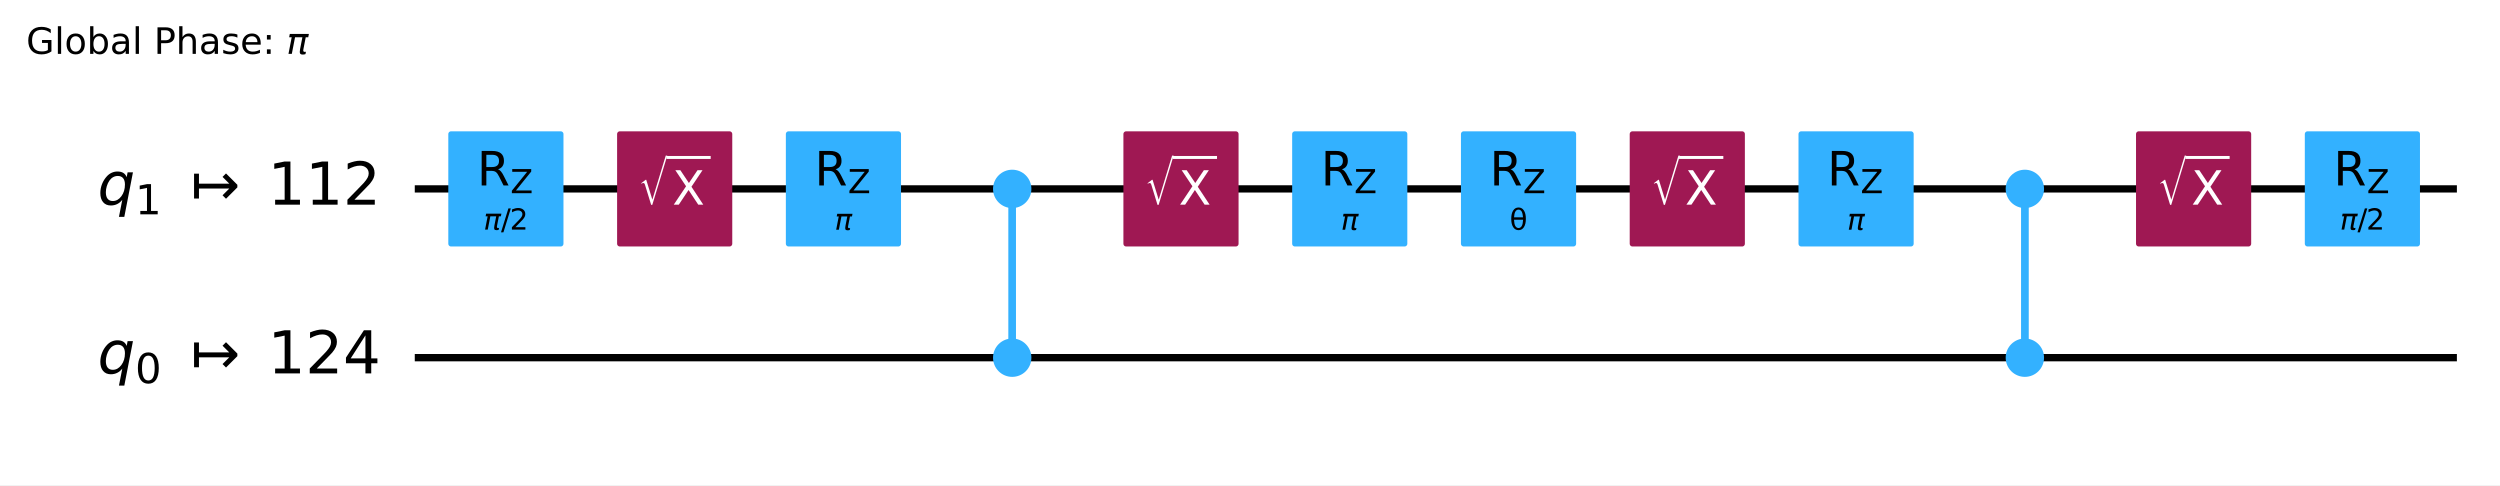
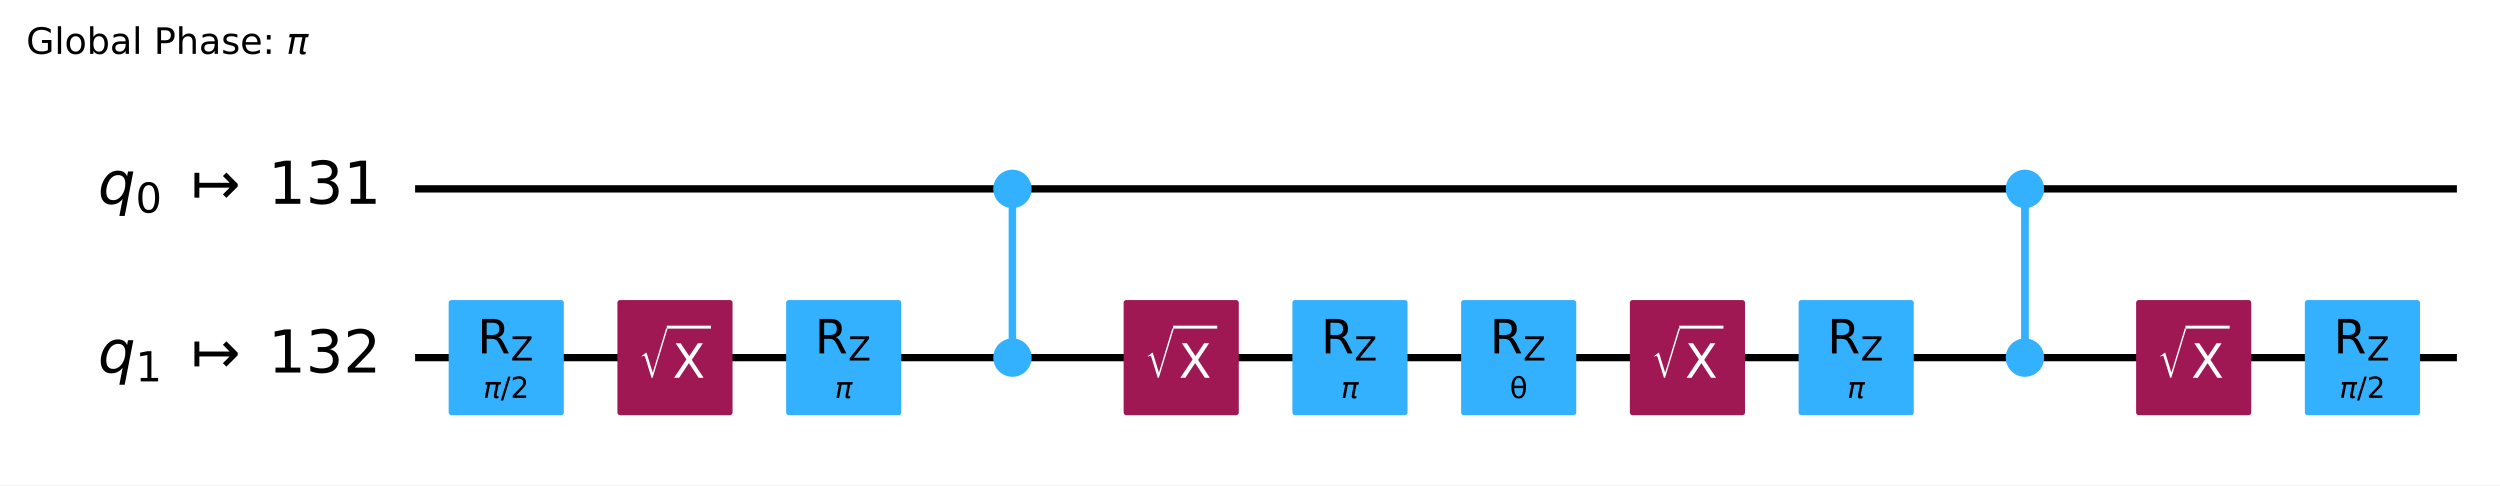
- <svg xmlns="http://www.w3.org/2000/svg" xmlns:xlink="http://www.w3.org/1999/xlink" width="686.64pt" height="133.25pt" version="1.1" viewBox="0 0 686.64 133.25">
+ <svg xmlns="http://www.w3.org/2000/svg" xmlns:xlink="http://www.w3.org/1999/xlink" width="686.75pt" height="133.25pt" version="1.1" viewBox="0 0 686.75 133.25">
  <defs>
    <style type="text/css">*{stroke-linejoin: round; stroke-linecap: butt}</style>
  </defs>
-   <path d="m0 133.25h686.64v-133.25h-686.64z" fill="#ffffff" />
-   <path d="m113.92 51.882h560.88" clip-path="url(#96387afc326)" fill="none" stroke="#000000" stroke-linecap="square" stroke-width="2" />
-   <path d="m113.92 98.236h560.88" clip-path="url(#96387afc326)" fill="none" stroke="#000000" stroke-linecap="square" stroke-width="2" />
-   <g transform="translate(7.2 14.798) scale(.1 -.1)">
+   <path d="m0 133.25h686.75v-133.25h-686.75z" fill="#ffffff" />
+   <path d="m114.03 51.883h560.88" clip-path="url(#96387afc326)" fill="none" stroke="#000000" stroke-linecap="square" stroke-width="2" />
+   <path d="m114.03 98.237h560.88" clip-path="url(#96387afc326)" fill="none" stroke="#000000" stroke-linecap="square" stroke-width="2" />
+   <g transform="translate(7.2 14.8) scale(.1 -.1)">
    <defs>
-       <path id="DejaVuSans-47" transform="scale(.015625)" d="m3809 666v1253h-1031v519h1656v-2004q-365-259-806-392-440-133-940-133-1094 0-1712 639-617 640-617 1780 0 1144 617 1783 618 639 1712 639 456 0 867-113 411-112 758-331v-672q-350 297-744 447t-828 150q-857 0-1287-478-429-478-429-1425 0-944 429-1422 430-478 1287-478 334 0 596 58 263 58 472 180z" />
-       <path id="DejaVuSans-6c" transform="scale(.015625)" d="m603 4863h575v-4863h-575v4863z" />
-       <path id="DejaVuSans-6f" transform="scale(.015625)" d="m1959 3097q-462 0-731-361t-269-989 267-989q268-361 733-361 460 0 728 362 269 363 269 988 0 622-269 986-268 364-728 364zm0 487q750 0 1178-488 429-487 429-1349 0-859-429-1349-428-489-1178-489-753 0-1180 489-426 490-426 1349 0 862 426 1349 427 488 1180 488z" />
-       <path id="DejaVuSans-62" transform="scale(.015625)" d="m3116 1747q0 634-261 995t-717 361q-457 0-718-361t-261-995 261-995 718-361q456 0 717 361t261 995zm-1957 1222q182 312 458 463 277 152 661 152 638 0 1036-506 399-506 399-1331t-399-1332q-398-506-1036-506-384 0-661 152-276 152-458 464v-525h-578v4863h578v-1894z" />
-       <path id="DejaVuSans-61" transform="scale(.015625)" d="m2194 1759q-697 0-966-159t-269-544q0-306 202-486 202-179 548-179 479 0 768 339t289 901v128h-572zm1147 238v-1997h-575v531q-197-318-491-470t-719-152q-537 0-855 302-317 302-317 808 0 590 395 890 396 300 1180 300h807v57q0 397-261 614t-733 217q-300 0-585-72-284-72-546-216v532q315 122 612 182 297 61 578 61 760 0 1135-394 375-393 375-1193z" />
-       <path id="DejaVuSans-50" transform="scale(.015625)" d="m1259 4147v-1753h794q441 0 681 228 241 228 241 650 0 419-241 647-240 228-681 228h-794zm-631 519h1425q785 0 1186-355 402-355 402-1039 0-691-402-1044-401-353-1186-353h-794v-1875h-631v4666z" />
-       <path id="DejaVuSans-68" transform="scale(.015625)" d="m3513 2113v-2113h-575v2094q0 497-194 743-194 247-581 247-466 0-735-297-269-296-269-809v-1978h-578v4863h578v-1907q207 316 486 472 280 156 646 156 603 0 912-373 310-373 310-1098z" />
-       <path id="DejaVuSans-73" transform="scale(.015625)" d="m2834 3397v-544q-243 125-506 187-262 63-544 63-428 0-642-131t-214-394q0-200 153-314t616-217l197-44q612-131 870-370t258-667q0-488-386-773-386-284-1061-284-281 0-586 55t-642 164v594q319-166 628-249 309-82 613-82 406 0 624 139 219 139 219 392 0 234-158 359-157 125-692 241l-200 47q-534 112-772 345-237 233-237 639 0 494 350 762 350 269 994 269 318 0 599-47 282-46 519-140z" />
-       <path id="DejaVuSans-65" transform="scale(.015625)" d="m3597 1894v-281h-2644q38-594 358-905t892-311q331 0 642 81t618 244v-544q-310-131-635-200t-659-69q-838 0-1327 487-489 488-489 1320 0 859 464 1363 464 505 1252 505 706 0 1117-455 411-454 411-1235zm-575 169q-6 471-264 752-258 282-683 282-481 0-770-272t-333-766l2050 4z" />
-       <path id="DejaVuSans-3a" transform="scale(.015625)" d="m750 794h659v-794h-659v794zm0 2515h659v-793h-659v793z" />
-       <path id="DejaVuSans-Oblique-3c0" transform="scale(.015625)" d="m584 3500h3354l-113-575h-441l-418-2150q-44-225 15-325 57-97 228-97 47 0 116 10 72 6 94 9l-81-416q-116-40-235-59-122-19-237-19-375 0-478 203-104 207 3 757l406 2087h-1291l-568-2925h-588l569 2925h-447l112 575z" />
+       <path id="DejaVuSans-2a" transform="scale(.015625)" d="m3809 666v1253h-1031v519h1656v-2004q-365-259-806-392-440-133-940-133-1094 0-1712 639-617 640-617 1780 0 1144 617 1783 618 639 1712 639 456 0 867-113 411-112 758-331v-672q-350 297-744 447t-828 150q-857 0-1287-478-429-478-429-1425 0-944 429-1422 430-478 1287-478 334 0 596 58 263 58 472 180z" />
+       <path id="DejaVuSans-4f" transform="scale(.015625)" d="m603 4863h575v-4863h-575v4863z" />
+       <path id="DejaVuSans-52" transform="scale(.015625)" d="m1959 3097q-462 0-731-361t-269-989 267-989q268-361 733-361 460 0 728 362 269 363 269 988 0 622-269 986-268 364-728 364zm0 487q750 0 1178-488 429-487 429-1349 0-859-429-1349-428-489-1178-489-753 0-1180 489-426 490-426 1349 0 862 426 1349 427 488 1180 488z" />
+       <path id="DejaVuSans-45" transform="scale(.015625)" d="m3116 1747q0 634-261 995t-717 361q-457 0-718-361t-261-995 261-995 718-361q456 0 717 361t261 995zm-1957 1222q182 312 458 463 277 152 661 152 638 0 1036-506 399-506 399-1331t-399-1332q-398-506-1036-506-384 0-661 152-276 152-458 464v-525h-578v4863h578v-1894z" />
+       <path id="DejaVuSans-44" transform="scale(.015625)" d="m2194 1759q-697 0-966-159t-269-544q0-306 202-486 202-179 548-179 479 0 768 339t289 901v128h-572zm1147 238v-1997h-575v531q-197-318-491-470t-719-152q-537 0-855 302-317 302-317 808 0 590 395 890 396 300 1180 300h807v57q0 397-261 614t-733 217q-300 0-585-72-284-72-546-216v532q315 122 612 182 297 61 578 61 760 0 1135-394 375-393 375-1193z" />
+       <path id="DejaVuSans-33" transform="scale(.015625)" d="m1259 4147v-1753h794q441 0 681 228 241 228 241 650 0 419-241 647-240 228-681 228h-794zm-631 519h1425q785 0 1186-355 402-355 402-1039 0-691-402-1044-401-353-1186-353h-794v-1875h-631v4666z" />
+       <path id="DejaVuSans-4b" transform="scale(.015625)" d="m3513 2113v-2113h-575v2094q0 497-194 743-194 247-581 247-466 0-735-297-269-296-269-809v-1978h-578v4863h578v-1907q207 316 486 472 280 156 646 156 603 0 912-373 310-373 310-1098z" />
+       <path id="DejaVuSans-56" transform="scale(.015625)" d="m2834 3397v-544q-243 125-506 187-262 63-544 63-428 0-642-131t-214-394q0-200 153-314t616-217l197-44q612-131 870-370t258-667q0-488-386-773-386-284-1061-284-281 0-586 55t-642 164v594q319-166 628-249 309-82 613-82 406 0 624 139 219 139 219 392 0 234-158 359-157 125-692 241l-200 47q-534 112-772 345-237 233-237 639 0 494 350 762 350 269 994 269 318 0 599-47 282-46 519-140z" />
+       <path id="DejaVuSans-48" transform="scale(.015625)" d="m3597 1894v-281h-2644q38-594 358-905t892-311q331 0 642 81t618 244v-544q-310-131-635-200t-659-69q-838 0-1327 487-489 488-489 1320 0 859 464 1363 464 505 1252 505 706 0 1117-455 411-454 411-1235zm-575 169q-6 471-264 752-258 282-683 282-481 0-770-272t-333-766l2050 4z" />
+       <path id="DejaVuSans-1d" transform="scale(.015625)" d="m750 794h659v-794h-659v794zm0 2515h659v-793h-659v793z" />
+       <path id="DejaVuSans-Oblique-354" transform="scale(.015625)" d="m584 3500h3354l-113-575h-441l-418-2150q-44-225 15-325 57-97 228-97 47 0 116 10 72 6 94 9l-81-416q-116-40-235-59-122-19-237-19-375 0-478 203-104 207 3 757l406 2087h-1291l-568-2925h-588l569 2925h-447l112 575z" />
    </defs>
-     <use transform="translate(0 .015625)" xlink:href="#DejaVuSans-47" />
-     <use transform="translate(77.49 .015625)" xlink:href="#DejaVuSans-6c" />
-     <use transform="translate(105.27 .015625)" xlink:href="#DejaVuSans-6f" />
-     <use transform="translate(166.46 .015625)" xlink:href="#DejaVuSans-62" />
-     <use transform="translate(229.93 .015625)" xlink:href="#DejaVuSans-61" />
-     <use transform="translate(291.21 .015625)" xlink:href="#DejaVuSans-6c" />
-     <use transform="translate(318.99 .015625)" xlink:href="#DejaVuSans-20" />
-     <use transform="translate(350.78 .015625)" xlink:href="#DejaVuSans-50" />
-     <use transform="translate(411.08 .015625)" xlink:href="#DejaVuSans-68" />
-     <use transform="translate(474.46 .015625)" xlink:href="#DejaVuSans-61" />
-     <use transform="translate(535.74 .015625)" xlink:href="#DejaVuSans-73" />
-     <use transform="translate(587.84 .015625)" xlink:href="#DejaVuSans-65" />
-     <use transform="translate(649.37 .015625)" xlink:href="#DejaVuSans-3a" />
-     <use transform="translate(683.06 .015625)" xlink:href="#DejaVuSans-20" />
-     <use transform="translate(714.84 .015625)" xlink:href="#DejaVuSans-Oblique-3c0" />
-   </g>
-   <path d="m109.28 28.705h-1158.8v139.06h1158.8z" clip-path="url(#96387afc326)" fill="#ffffff" stroke="#ffffff" stroke-width="1.5" />
-   <path d="m278.01 98.236v-46.354" clip-path="url(#96387afc326)" fill="none" stroke="#33b1ff" stroke-linecap="square" stroke-width="2" />
-   <path d="m556.14 98.236v-46.354" clip-path="url(#96387afc326)" fill="none" stroke="#33b1ff" stroke-linecap="square" stroke-width="2" />
-   <path d="m278.01 98.236v-46.354" clip-path="url(#96387afc326)" fill="none" stroke="#33b1ff" stroke-linecap="square" stroke-width="2" />
-   <path d="m556.14 98.236v-46.354" clip-path="url(#96387afc326)" fill="none" stroke="#33b1ff" stroke-linecap="square" stroke-width="2" />
-   <path d="m123.88 66.947h30.13v-30.13h-30.13z" clip-path="url(#96387afc326)" fill="#33b1ff" stroke="#33b1ff" stroke-width="1.5" />
-   <path d="m170.24 66.947h30.13v-30.13h-30.13z" clip-path="url(#96387afc326)" fill="#9f1853" stroke="#9f1853" stroke-width="1.5" />
-   <path d="m216.59 66.947h30.13v-30.13h-30.13z" clip-path="url(#96387afc326)" fill="#33b1ff" stroke="#33b1ff" stroke-width="1.5" />
-   <path d="m278.01 102.76c1.199 0 2.348-0.476 3.196-1.324 0.848-0.848 1.324-1.997 1.324-3.196 0-1.199-0.476-2.348-1.324-3.196-0.848-0.848-1.997-1.324-3.196-1.324-1.199 0-2.348 0.476-3.196 1.324-0.848 0.848-1.324 1.997-1.324 3.196 0 1.199 0.476 2.348 1.324 3.196 0.848 0.848 1.997 1.324 3.196 1.324z" clip-path="url(#96387afc326)" fill="#33b1ff" stroke="#33b1ff" stroke-width="1.5" />
-   <path d="m278.01 56.401c1.199 0 2.348-0.476 3.196-1.324 0.848-0.848 1.324-1.997 1.324-3.196s-0.476-2.348-1.324-3.196c-0.848-0.848-1.997-1.324-3.196-1.324-1.199 0-2.348 0.476-3.196 1.324-0.848 0.848-1.324 1.997-1.324 3.196s0.476 2.348 1.324 3.196c0.848 0.848 1.997 1.324 3.196 1.324z" clip-path="url(#96387afc326)" fill="#33b1ff" stroke="#33b1ff" stroke-width="1.5" />
-   <path d="m309.3 66.947h30.13v-30.13h-30.13z" clip-path="url(#96387afc326)" fill="#9f1853" stroke="#9f1853" stroke-width="1.5" />
-   <path d="m355.65 66.947h30.13v-30.13h-30.13z" clip-path="url(#96387afc326)" fill="#33b1ff" stroke="#33b1ff" stroke-width="1.5" />
-   <path d="m402.01 66.947h30.13v-30.13h-30.13z" clip-path="url(#96387afc326)" fill="#33b1ff" stroke="#33b1ff" stroke-width="1.5" />
-   <path d="m448.36 66.947h30.13v-30.13h-30.13z" clip-path="url(#96387afc326)" fill="#9f1853" stroke="#9f1853" stroke-width="1.5" />
-   <path d="m494.72 66.947h30.13v-30.13h-30.13z" clip-path="url(#96387afc326)" fill="#33b1ff" stroke="#33b1ff" stroke-width="1.5" />
-   <path d="m556.14 102.76c1.199 0 2.348-0.476 3.196-1.324s1.324-1.997 1.324-3.196c0-1.199-0.476-2.348-1.324-3.196-0.848-0.848-1.997-1.324-3.196-1.324-1.199 0-2.348 0.476-3.196 1.324-0.848 0.848-1.324 1.997-1.324 3.196 0 1.199 0.476 2.348 1.324 3.196 0.848 0.848 1.997 1.324 3.196 1.324z" clip-path="url(#96387afc326)" fill="#33b1ff" stroke="#33b1ff" stroke-width="1.5" />
-   <path d="m556.14 56.401c1.199 0 2.348-0.476 3.196-1.324 0.848-0.848 1.324-1.997 1.324-3.196s-0.476-2.348-1.324-3.196c-0.848-0.848-1.997-1.324-3.196-1.324-1.199 0-2.348 0.476-3.196 1.324-0.848 0.848-1.324 1.997-1.324 3.196s0.476 2.348 1.324 3.196c0.848 0.848 1.997 1.324 3.196 1.324z" clip-path="url(#96387afc326)" fill="#33b1ff" stroke="#33b1ff" stroke-width="1.5" />
-   <path d="m587.42 66.947h30.13v-30.13h-30.13z" clip-path="url(#96387afc326)" fill="#9f1853" stroke="#9f1853" stroke-width="1.5" />
-   <path d="m633.78 66.947h30.13v-30.13h-30.13z" clip-path="url(#96387afc326)" fill="#33b1ff" stroke="#33b1ff" stroke-width="1.5" />
-   <g clip-path="url(#96387afc326)">
-     <g transform="translate(26.81 56.333) scale(.1625 -.1625)">
-       <defs>
-         <path id="DejaVuSans-Oblique-71" transform="scale(.015625)" d="m2669 525q-231-303-546-460-314-156-695-156-531 0-833 358-301 358-301 986 0 506 186 978t533 847q225 244 517 375t614 131q387 0 637-153t363-462l100 525h578l-934-4813h-579l360 1844zm-1778 813q0-463 193-705 194-242 560-242 544 0 928 520t384 1264q0 450-199 689-198 239-569 239-272 0-504-127-231-126-403-370-181-256-286-600-104-343-104-668z" />
-         <path id="DejaVuSans-31" transform="scale(.015625)" d="m794 531h1031v3560l-1122-225v575l1116 225h631v-4135h1031v-531h-2687v531z" />
-         <path id="DejaVuSans-21a6" transform="scale(.015625)" d="m4175 1741h-3278v-1078h-531v2687h531v-1078h3278l-728 728 375 375 1228-1228v-281l-1228-1228-375 375 728 728z" />
-         <path id="DejaVuSans-32" transform="scale(.015625)" d="m1228 531h2203v-531h-2962v531q359 372 979 998 621 627 780 809 303 340 423 576 121 236 121 464 0 372-261 606-261 235-680 235-297 0-627-103-329-103-704-313v638q381 153 712 231 332 78 607 78 725 0 1156-363 431-362 431-968 0-288-108-546-107-257-392-607-78-91-497-524-418-433-1181-1211z" />
-       </defs>
-       <use transform="translate(0 .78125)" xlink:href="#DejaVuSans-Oblique-71" />
-       <use transform="translate(63.477 -15.625) scale(.7)" xlink:href="#DejaVuSans-31" />
-       <use transform="translate(157.29 .78125)" xlink:href="#DejaVuSans-21a6" />
-       <use transform="translate(287.62 .78125)" xlink:href="#DejaVuSans-31" />
-       <use transform="translate(351.24 .78125)" xlink:href="#DejaVuSans-31" />
-       <use transform="translate(414.87 .78125)" xlink:href="#DejaVuSans-32" />
-     </g>
-   </g>
-   <g clip-path="url(#96387afc326)">
-     <g transform="translate(26.81 102.69) scale(.1625 -.1625)">
-       <defs>
-         <path id="DejaVuSans-30" transform="scale(.015625)" d="m2034 4250q-487 0-733-480-245-479-245-1442 0-959 245-1439 246-480 733-480 491 0 736 480 246 480 246 1439 0 963-246 1442-245 480-736 480zm0 500q785 0 1199-621 414-620 414-1801 0-1178-414-1799-414-620-1199-620-784 0-1198 620-414 621-414 1799 0 1181 414 1801 414 621 1198 621z" />
-         <path id="DejaVuSans-34" transform="scale(.015625)" d="m2419 4116-1594-2491h1594v2491zm-166 550h794v-3041h666v-525h-666v-1100h-628v1100h-2106v609l1940 2957z" />
-       </defs>
-       <use transform="translate(0 .78125)" xlink:href="#DejaVuSans-Oblique-71" />
-       <use transform="translate(63.477 -15.625) scale(.7)" xlink:href="#DejaVuSans-30" />
-       <use transform="translate(157.29 .78125)" xlink:href="#DejaVuSans-21a6" />
-       <use transform="translate(287.62 .78125)" xlink:href="#DejaVuSans-31" />
-       <use transform="translate(351.24 .78125)" xlink:href="#DejaVuSans-32" />
-       <use transform="translate(414.87 .78125)" xlink:href="#DejaVuSans-34" />
-     </g>
-   </g>
-   <g clip-path="url(#96387afc326)">
-     <g transform="translate(132.79 63.128) scale(.08 -.08)">
-       <defs>
-         <path id="DejaVuSans-2f" transform="scale(.015625)" d="m1625 4666h531l-1625-5260h-531l1625 5260z" />
-       </defs>
-       <use transform="translate(0 .78125)" xlink:href="#DejaVuSans-Oblique-3c0" />
-       <use transform="translate(60.205 .78125)" xlink:href="#DejaVuSans-2f" />
-       <use transform="translate(90.271 .78125)" xlink:href="#DejaVuSans-32" />
-     </g>
-   </g>
-   <g clip-path="url(#96387afc326)">
-     <g transform="translate(131.02 50.949) scale(.13 -.13)">
-       <defs>
-         <path id="DejaVuSans-52" transform="scale(.015625)" d="m2841 2188q203-69 395-294t386-619l641-1275h-679l-596 1197q-232 469-449 622t-592 153h-688v-1972h-631v4666h1425q800 0 1194-335 394-334 394-1009 0-441-205-732-205-290-595-402zm-1582 1959v-1656h794q456 0 689 211t233 620-233 617-689 208h-794z" />
-         <path id="DejaVuSans-5a" transform="scale(.015625)" d="m359 4666h3666v-482l-2950-3653h3022v-531h-3809v481l2950 3653h-2879v532z" />
-       </defs>
-       <use transform="translate(0 .09375)" xlink:href="#DejaVuSans-52" />
-       <use transform="translate(70.439 -16.312) scale(.7)" xlink:href="#DejaVuSans-5a" />
-     </g>
-   </g>
-   <g clip-path="url(#96387afc326)">
-     <g transform="translate(175.29 56.328) scale(.13 -.13)" fill="#ffffff">
-       <defs>
-         <path id="STIXSizeOneSym-Regular-221a" transform="scale(.015625)" d="m6970 9933-3597-11821h-269l-1478 4806q-71 231-161 333-89 103-236 103-218 0-435-173l-77 128 1049 806h160l1453-4717h26l3200 10535h365z" />
-         <path id="DejaVuSans-58" transform="scale(.015625)" d="m403 4666h678l1160-1735 1165 1735h678l-1500-2241 1600-2425h-678l-1312 1984-1322-1984h-681l1665 2491-1453 2175z" />
-       </defs>
-       <use transform="translate(0 17.094) scale(.56391)" xlink:href="#STIXSizeOneSym-Regular-221a" />
-       <use transform="translate(72.088 .84375)" xlink:href="#DejaVuSans-58" />
-       <path d="m59.588 97.5v6.25h93.506v-6.25h-93.506z" />
-     </g>
-   </g>
-   <g clip-path="url(#96387afc326)">
-     <g transform="translate(229.22 63.128) scale(.08 -.08)">
-       <use transform="translate(0 .3125)" xlink:href="#DejaVuSans-Oblique-3c0" />
-     </g>
-   </g>
-   <g clip-path="url(#96387afc326)">
-     <g transform="translate(223.73 50.949) scale(.13 -.13)">
-       <use transform="translate(0 .09375)" xlink:href="#DejaVuSans-52" />
-       <use transform="translate(70.439 -16.312) scale(.7)" xlink:href="#DejaVuSans-5a" />
-     </g>
-   </g>
-   <g clip-path="url(#96387afc326)">
-     <g transform="translate(314.36 56.328) scale(.13 -.13)" fill="#ffffff">
-       <use transform="translate(0 17.094) scale(.56391)" xlink:href="#STIXSizeOneSym-Regular-221a" />
-       <use transform="translate(72.088 .84375)" xlink:href="#DejaVuSans-58" />
-       <path d="m59.588 97.5v6.25h93.506v-6.25h-93.506z" />
-     </g>
-   </g>
-   <g clip-path="url(#96387afc326)">
-     <g transform="translate(368.28 63.128) scale(.08 -.08)">
-       <use transform="translate(0 .3125)" xlink:href="#DejaVuSans-Oblique-3c0" />
-     </g>
-   </g>
-   <g clip-path="url(#96387afc326)">
-     <g transform="translate(362.79 50.949) scale(.13 -.13)">
-       <use transform="translate(0 .09375)" xlink:href="#DejaVuSans-52" />
-       <use transform="translate(70.439 -16.312) scale(.7)" xlink:href="#DejaVuSans-5a" />
-     </g>
-   </g>
-   <g clip-path="url(#96387afc326)">
-     <g transform="translate(414.63 63.128) scale(.08 -.08)">
-       <defs>
-         <path id="DejaVuSans-3b8" transform="scale(.015625)" d="m2953 2219h-1990q46-935 262-1331 269-488 734-488 469 0 729 491 228 431 265 1328zm-9 531q-88 888-256 1200-269 494-729 494-478 0-731-488-200-393-259-1206h1975zm-985 2163q750 0 1179-663 428-659 428-1828 0-1166-428-1828-429-666-1179-666-753 0-1178 666-428 662-428 1828 0 1169 428 1828 425 663 1178 663z" />
-       </defs>
-       <use xlink:href="#DejaVuSans-3b8" />
-     </g>
-   </g>
-   <g clip-path="url(#96387afc326)">
-     <g transform="translate(409.14 50.949) scale(.13 -.13)">
-       <use transform="translate(0 .09375)" xlink:href="#DejaVuSans-52" />
-       <use transform="translate(70.439 -16.312) scale(.7)" xlink:href="#DejaVuSans-5a" />
-     </g>
-   </g>
-   <g clip-path="url(#96387afc326)">
-     <g transform="translate(453.42 56.328) scale(.13 -.13)" fill="#ffffff">
-       <use transform="translate(0 17.094) scale(.56391)" xlink:href="#STIXSizeOneSym-Regular-221a" />
-       <use transform="translate(72.088 .84375)" xlink:href="#DejaVuSans-58" />
-       <path d="m59.588 97.5v6.25h93.506v-6.25h-93.506z" />
-     </g>
-   </g>
-   <g clip-path="url(#96387afc326)">
-     <g transform="translate(507.34 63.128) scale(.08 -.08)">
-       <use transform="translate(0 .3125)" xlink:href="#DejaVuSans-Oblique-3c0" />
-     </g>
-   </g>
-   <g clip-path="url(#96387afc326)">
-     <g transform="translate(501.85 50.949) scale(.13 -.13)">
-       <use transform="translate(0 .09375)" xlink:href="#DejaVuSans-52" />
-       <use transform="translate(70.439 -16.312) scale(.7)" xlink:href="#DejaVuSans-5a" />
-     </g>
-   </g>
-   <g clip-path="url(#96387afc326)">
-     <g transform="translate(592.48 56.328) scale(.13 -.13)" fill="#ffffff">
-       <use transform="translate(0 17.094) scale(.56391)" xlink:href="#STIXSizeOneSym-Regular-221a" />
-       <use transform="translate(72.088 .84375)" xlink:href="#DejaVuSans-58" />
-       <path d="m59.588 97.5v6.25h93.506v-6.25h-93.506z" />
-     </g>
-   </g>
-   <g clip-path="url(#96387afc326)">
-     <g transform="translate(642.68 63.128) scale(.08 -.08)">
-       <use transform="translate(0 .78125)" xlink:href="#DejaVuSans-Oblique-3c0" />
-       <use transform="translate(60.205 .78125)" xlink:href="#DejaVuSans-2f" />
-       <use transform="translate(90.271 .78125)" xlink:href="#DejaVuSans-32" />
-     </g>
-   </g>
-   <g clip-path="url(#96387afc326)">
-     <g transform="translate(640.91 50.949) scale(.13 -.13)">
-       <use transform="translate(0 .09375)" xlink:href="#DejaVuSans-52" />
-       <use transform="translate(70.439 -16.312) scale(.7)" xlink:href="#DejaVuSans-5a" />
+     <use transform="translate(0 .015625)" xlink:href="#DejaVuSans-2a" />
+     <use transform="translate(77.49 .015625)" xlink:href="#DejaVuSans-4f" />
+     <use transform="translate(105.27 .015625)" xlink:href="#DejaVuSans-52" />
+     <use transform="translate(166.46 .015625)" xlink:href="#DejaVuSans-45" />
+     <use transform="translate(229.93 .015625)" xlink:href="#DejaVuSans-44" />
+     <use transform="translate(291.21 .015625)" xlink:href="#DejaVuSans-4f" />
+     <use transform="translate(318.99 .015625)" xlink:href="#DejaVuSans-3" />
+     <use transform="translate(350.78 .015625)" xlink:href="#DejaVuSans-33" />
+     <use transform="translate(411.08 .015625)" xlink:href="#DejaVuSans-4b" />
+     <use transform="translate(474.46 .015625)" xlink:href="#DejaVuSans-44" />
+     <use transform="translate(535.74 .015625)" xlink:href="#DejaVuSans-56" />
+     <use transform="translate(587.84 .015625)" xlink:href="#DejaVuSans-48" />
+     <use transform="translate(649.37 .015625)" xlink:href="#DejaVuSans-1d" />
+     <use transform="translate(683.06 .015625)" xlink:href="#DejaVuSans-3" />
+     <use transform="translate(714.84 .015625)" xlink:href="#DejaVuSans-Oblique-354" />
+   </g>
+   <path d="m109.39 28.706h-1158.8v139.06h1158.8z" clip-path="url(#96387afc326)" fill="#ffffff" stroke="#ffffff" stroke-width="1.5" />
+   <path d="m278.12 98.237v-46.354" clip-path="url(#96387afc326)" fill="none" stroke="#33b1ff" stroke-linecap="square" stroke-width="2" />
+   <path d="m556.25 98.237v-46.354" clip-path="url(#96387afc326)" fill="none" stroke="#33b1ff" stroke-linecap="square" stroke-width="2" />
+   <path d="m278.12 98.237v-46.354" clip-path="url(#96387afc326)" fill="none" stroke="#33b1ff" stroke-linecap="square" stroke-width="2" />
+   <path d="m556.25 98.237v-46.354" clip-path="url(#96387afc326)" fill="none" stroke="#33b1ff" stroke-linecap="square" stroke-width="2" />
+   <path d="m124 113.3h30.13v-30.13h-30.13z" clip-path="url(#96387afc326)" fill="#33b1ff" stroke="#33b1ff" stroke-width="1.5" />
+   <path d="m170.35 113.3h30.13v-30.13h-30.13z" clip-path="url(#96387afc326)" fill="#9f1853" stroke="#9f1853" stroke-width="1.5" />
+   <path d="m216.7 113.3h30.13v-30.13h-30.13z" clip-path="url(#96387afc326)" fill="#33b1ff" stroke="#33b1ff" stroke-width="1.5" />
+   <path d="m278.12 56.403c1.199 0 2.348-0.476 3.196-1.324 0.848-0.848 1.324-1.997 1.324-3.196 0-1.199-0.476-2.348-1.324-3.196-0.848-0.848-1.997-1.324-3.196-1.324s-2.348 0.476-3.196 1.324c-0.848 0.848-1.324 1.997-1.324 3.196 0 1.199 0.476 2.348 1.324 3.196 0.848 0.848 1.997 1.324 3.196 1.324z" clip-path="url(#96387afc326)" fill="#33b1ff" stroke="#33b1ff" stroke-width="1.5" />
+   <path d="m278.12 102.76c1.199 0 2.348-0.476 3.196-1.324 0.848-0.848 1.324-1.997 1.324-3.196s-0.476-2.348-1.324-3.196c-0.848-0.848-1.997-1.324-3.196-1.324s-2.348 0.476-3.196 1.324c-0.848 0.848-1.324 1.997-1.324 3.196s0.476 2.348 1.324 3.196c0.848 0.848 1.997 1.324 3.196 1.324z" clip-path="url(#96387afc326)" fill="#33b1ff" stroke="#33b1ff" stroke-width="1.5" />
+   <path d="m309.41 113.3h30.13v-30.13h-30.13z" clip-path="url(#96387afc326)" fill="#9f1853" stroke="#9f1853" stroke-width="1.5" />
+   <path d="m355.77 113.3h30.13v-30.13h-30.13z" clip-path="url(#96387afc326)" fill="#33b1ff" stroke="#33b1ff" stroke-width="1.5" />
+   <path d="m402.12 113.3h30.13v-30.13h-30.13z" clip-path="url(#96387afc326)" fill="#33b1ff" stroke="#33b1ff" stroke-width="1.5" />
+   <path d="m448.47 113.3h30.13v-30.13h-30.13z" clip-path="url(#96387afc326)" fill="#9f1853" stroke="#9f1853" stroke-width="1.5" />
+   <path d="m494.83 113.3h30.13v-30.13h-30.13z" clip-path="url(#96387afc326)" fill="#33b1ff" stroke="#33b1ff" stroke-width="1.5" />
+   <path d="m556.25 56.403c1.199 0 2.348-0.476 3.196-1.324s1.324-1.997 1.324-3.196c0-1.199-0.476-2.348-1.324-3.196s-1.997-1.324-3.196-1.324c-1.199 0-2.348 0.476-3.196 1.324-0.848 0.848-1.324 1.997-1.324 3.196 0 1.199 0.476 2.348 1.324 3.196 0.848 0.848 1.997 1.324 3.196 1.324z" clip-path="url(#96387afc326)" fill="#33b1ff" stroke="#33b1ff" stroke-width="1.5" />
+   <path d="m556.25 102.76c1.199 0 2.348-0.476 3.196-1.324 0.848-0.848 1.324-1.997 1.324-3.196s-0.476-2.348-1.324-3.196c-0.848-0.848-1.997-1.324-3.196-1.324-1.199 0-2.348 0.476-3.196 1.324-0.848 0.848-1.324 1.997-1.324 3.196s0.476 2.348 1.324 3.196c0.848 0.848 1.997 1.324 3.196 1.324z" clip-path="url(#96387afc326)" fill="#33b1ff" stroke="#33b1ff" stroke-width="1.5" />
+   <path d="m587.54 113.3h30.13v-30.13h-30.13z" clip-path="url(#96387afc326)" fill="#9f1853" stroke="#9f1853" stroke-width="1.5" />
+   <path d="m633.89 113.3h30.13v-30.13h-30.13z" clip-path="url(#96387afc326)" fill="#33b1ff" stroke="#33b1ff" stroke-width="1.5" />
+   <g clip-path="url(#96387afc326)">
+     <g transform="translate(26.922 56.104) scale(.1625 -.1625)">
+       <defs>
+         <path id="DejaVuSans-Oblique-54" transform="scale(.015625)" d="m2669 525q-231-303-546-460-314-156-695-156-531 0-833 358-301 358-301 986 0 506 186 978t533 847q225 244 517 375t614 131q387 0 637-153t363-462l100 525h578l-934-4813h-579l360 1844zm-1778 813q0-463 193-705 194-242 560-242 544 0 928 520t384 1264q0 450-199 689-198 239-569 239-272 0-504-127-231-126-403-370-181-256-286-600-104-343-104-668z" />
+         <path id="DejaVuSans-13" transform="scale(.015625)" d="m2034 4250q-487 0-733-480-245-479-245-1442 0-959 245-1439 246-480 733-480 491 0 736 480 246 480 246 1439 0 963-246 1442-245 480-736 480zm0 500q785 0 1199-621 414-620 414-1801 0-1178-414-1799-414-620-1199-620-784 0-1198 620-414 621-414 1799 0 1181 414 1801 414 621 1198 621z" />
+         <path id="DejaVuSans-c30" transform="scale(.015625)" d="m4175 1741h-3278v-1078h-531v2687h531v-1078h3278l-728 728 375 375 1228-1228v-281l-1228-1228-375 375 728 728z" />
+         <path id="DejaVuSans-14" transform="scale(.015625)" d="m794 531h1031v3560l-1122-225v575l1116 225h631v-4135h1031v-531h-2687v531z" />
+         <path id="DejaVuSans-16" transform="scale(.015625)" d="m2597 2516q453-97 707-404 255-306 255-756 0-690-475-1069-475-378-1350-378-293 0-604 58t-642 174v609q262-153 574-231 313-78 654-78 593 0 904 234t311 681q0 413-289 645-289 233-804 233h-544v519h569q465 0 712 186t247 536q0 359-255 551-254 193-729 193-260 0-557-57-297-56-653-174v562q360 100 674 150t592 50q719 0 1137-327 419-326 419-882 0-388-222-655t-631-370z" />
+       </defs>
+       <use transform="translate(0 .78125)" xlink:href="#DejaVuSans-Oblique-54" />
+       <use transform="translate(63.477 -14.219) scale(.7)" xlink:href="#DejaVuSans-13" />
+       <use transform="translate(157.29 .78125)" xlink:href="#DejaVuSans-c30" />
+       <use transform="translate(287.62 .78125)" xlink:href="#DejaVuSans-14" />
+       <use transform="translate(351.24 .78125)" xlink:href="#DejaVuSans-16" />
+       <use transform="translate(414.87 .78125)" xlink:href="#DejaVuSans-14" />
+     </g>
+   </g>
+   <g clip-path="url(#96387afc326)">
+     <g transform="translate(26.922 102.46) scale(.1625 -.1625)">
+       <defs>
+         <path id="DejaVuSans-15" transform="scale(.015625)" d="m1228 531h2203v-531h-2962v531q359 372 979 998 621 627 780 809 303 340 423 576 121 236 121 464 0 372-261 606-261 235-680 235-297 0-627-103-329-103-704-313v638q381 153 712 231 332 78 607 78 725 0 1156-363 431-362 431-968 0-288-108-546-107-257-392-607-78-91-497-524-418-433-1181-1211z" />
+       </defs>
+       <use transform="translate(0 .78125)" xlink:href="#DejaVuSans-Oblique-54" />
+       <use transform="translate(63.477 -14.219) scale(.7)" xlink:href="#DejaVuSans-14" />
+       <use transform="translate(157.29 .78125)" xlink:href="#DejaVuSans-c30" />
+       <use transform="translate(287.62 .78125)" xlink:href="#DejaVuSans-14" />
+       <use transform="translate(351.24 .78125)" xlink:href="#DejaVuSans-16" />
+       <use transform="translate(414.87 .78125)" xlink:href="#DejaVuSans-15" />
+     </g>
+   </g>
+   <g clip-path="url(#96387afc326)">
+     <g transform="translate(132.74 109.35) scale(.08 -.08)">
+       <defs>
+         <path id="DejaVuSans-12" transform="scale(.015625)" d="m1625 4666h531l-1625-5260h-531l1625 5260z" />
+       </defs>
+       <use transform="translate(0 .78125)" xlink:href="#DejaVuSans-Oblique-354" />
+       <use transform="translate(60.205 .78125)" xlink:href="#DejaVuSans-12" />
+       <use transform="translate(93.896 .78125)" xlink:href="#DejaVuSans-15" />
+     </g>
+   </g>
+   <g clip-path="url(#96387afc326)">
+     <g transform="translate(131.13 97.095) scale(.13 -.13)">
+       <defs>
+         <path id="DejaVuSans-35" transform="scale(.015625)" d="m2841 2188q203-69 395-294t386-619l641-1275h-679l-596 1197q-232 469-449 622t-592 153h-688v-1972h-631v4666h1425q800 0 1194-335 394-334 394-1009 0-441-205-732-205-290-595-402zm-1582 1959v-1656h794q456 0 689 211t233 620-233 617-689 208h-794z" />
+         <path id="DejaVuSans-3d" transform="scale(.015625)" d="m359 4666h3666v-482l-2950-3653h3022v-531h-3809v481l2950 3653h-2879v532z" />
+       </defs>
+       <use transform="translate(0 .09375)" xlink:href="#DejaVuSans-35" />
+       <use transform="translate(70.439 -14.906) scale(.7)" xlink:href="#DejaVuSans-3d" />
+     </g>
+   </g>
+   <g clip-path="url(#96387afc326)">
+     <g transform="translate(175.41 103.89) scale(.13 -.13)" fill="#ffffff">
+       <defs>
+         <path id="STIXSizeOneSym-Regular-26" transform="scale(.015625)" d="m6970 9933-3597-11821h-269l-1478 4806q-71 231-161 333-89 103-236 103-218 0-435-173l-77 128 1049 806h160l1453-4717h26l3200 10535h365z" />
+         <path id="DejaVuSans-3b" transform="scale(.015625)" d="m403 4666h678l1160-1735 1165 1735h678l-1500-2241 1600-2425h-678l-1312 1984-1322-1984h-681l1665 2491-1453 2175z" />
+       </defs>
+       <use transform="translate(0 17.484) scale(.56391)" xlink:href="#STIXSizeOneSym-Regular-26" />
+       <use transform="translate(72.105 .84375)" xlink:href="#DejaVuSans-3b" />
+       <path d="m59.605 104.75v6.25h93.506v-6.25h-93.506z" />
+     </g>
+   </g>
+   <g clip-path="url(#96387afc326)">
+     <g transform="translate(229.33 109.35) scale(.08 -.08)">
+       <use transform="translate(0 .3125)" xlink:href="#DejaVuSans-Oblique-354" />
+     </g>
+   </g>
+   <g clip-path="url(#96387afc326)">
+     <g transform="translate(223.84 97.095) scale(.13 -.13)">
+       <use transform="translate(0 .09375)" xlink:href="#DejaVuSans-35" />
+       <use transform="translate(70.439 -14.906) scale(.7)" xlink:href="#DejaVuSans-3d" />
+     </g>
+   </g>
+   <g clip-path="url(#96387afc326)">
+     <g transform="translate(314.47 103.89) scale(.13 -.13)" fill="#ffffff">
+       <use transform="translate(0 17.484) scale(.56391)" xlink:href="#STIXSizeOneSym-Regular-26" />
+       <use transform="translate(72.105 .84375)" xlink:href="#DejaVuSans-3b" />
+       <path d="m59.605 104.75v6.25h93.506v-6.25h-93.506z" />
+     </g>
+   </g>
+   <g clip-path="url(#96387afc326)">
+     <g transform="translate(368.39 109.35) scale(.08 -.08)">
+       <use transform="translate(0 .3125)" xlink:href="#DejaVuSans-Oblique-354" />
+     </g>
+   </g>
+   <g clip-path="url(#96387afc326)">
+     <g transform="translate(362.9 97.095) scale(.13 -.13)">
+       <use transform="translate(0 .09375)" xlink:href="#DejaVuSans-35" />
+       <use transform="translate(70.439 -14.906) scale(.7)" xlink:href="#DejaVuSans-3d" />
+     </g>
+   </g>
+   <g clip-path="url(#96387afc326)">
+     <g transform="translate(414.74 109.39) scale(.08 -.08)">
+       <defs>
+         <path id="DejaVuSans-34c" transform="scale(.015625)" d="m2953 2219h-1990q46-935 262-1331 269-488 734-488 469 0 729 491 228 431 265 1328zm-9 531q-88 888-256 1200-269 494-729 494-478 0-731-488-200-393-259-1206h1975zm-985 2163q750 0 1179-663 428-659 428-1828 0-1166-428-1828-429-666-1179-666-753 0-1178 666-428 662-428 1828 0 1169 428 1828 425 663 1178 663z" />
+       </defs>
+       <use xlink:href="#DejaVuSans-34c" />
+     </g>
+   </g>
+   <g clip-path="url(#96387afc326)">
+     <g transform="translate(409.26 97.095) scale(.13 -.13)">
+       <use transform="translate(0 .09375)" xlink:href="#DejaVuSans-35" />
+       <use transform="translate(70.439 -14.906) scale(.7)" xlink:href="#DejaVuSans-3d" />
+     </g>
+   </g>
+   <g clip-path="url(#96387afc326)">
+     <g transform="translate(453.53 103.89) scale(.13 -.13)" fill="#ffffff">
+       <use transform="translate(0 17.484) scale(.56391)" xlink:href="#STIXSizeOneSym-Regular-26" />
+       <use transform="translate(72.105 .84375)" xlink:href="#DejaVuSans-3b" />
+       <path d="m59.605 104.75v6.25h93.506v-6.25h-93.506z" />
+     </g>
+   </g>
+   <g clip-path="url(#96387afc326)">
+     <g transform="translate(507.45 109.35) scale(.08 -.08)">
+       <use transform="translate(0 .3125)" xlink:href="#DejaVuSans-Oblique-354" />
+     </g>
+   </g>
+   <g clip-path="url(#96387afc326)">
+     <g transform="translate(501.96 97.095) scale(.13 -.13)">
+       <use transform="translate(0 .09375)" xlink:href="#DejaVuSans-35" />
+       <use transform="translate(70.439 -14.906) scale(.7)" xlink:href="#DejaVuSans-3d" />
+     </g>
+   </g>
+   <g clip-path="url(#96387afc326)">
+     <g transform="translate(592.59 103.89) scale(.13 -.13)" fill="#ffffff">
+       <use transform="translate(0 17.484) scale(.56391)" xlink:href="#STIXSizeOneSym-Regular-26" />
+       <use transform="translate(72.105 .84375)" xlink:href="#DejaVuSans-3b" />
+       <path d="m59.605 104.75v6.25h93.506v-6.25h-93.506z" />
+     </g>
+   </g>
+   <g clip-path="url(#96387afc326)">
+     <g transform="translate(642.64 109.35) scale(.08 -.08)">
+       <use transform="translate(0 .78125)" xlink:href="#DejaVuSans-Oblique-354" />
+       <use transform="translate(60.205 .78125)" xlink:href="#DejaVuSans-12" />
+       <use transform="translate(93.896 .78125)" xlink:href="#DejaVuSans-15" />
+     </g>
+   </g>
+   <g clip-path="url(#96387afc326)">
+     <g transform="translate(641.03 97.095) scale(.13 -.13)">
+       <use transform="translate(0 .09375)" xlink:href="#DejaVuSans-35" />
+       <use transform="translate(70.439 -14.906) scale(.7)" xlink:href="#DejaVuSans-3d" />
    </g>
  </g>
  <defs>
    <clipPath id="96387afc326">
-       <rect x="7.2" y="14.798" width="672.24" height="111.25" />
+       <rect x="7.2" y="14.8" width="672.35" height="111.25" />
    </clipPath>
  </defs>
</svg>
